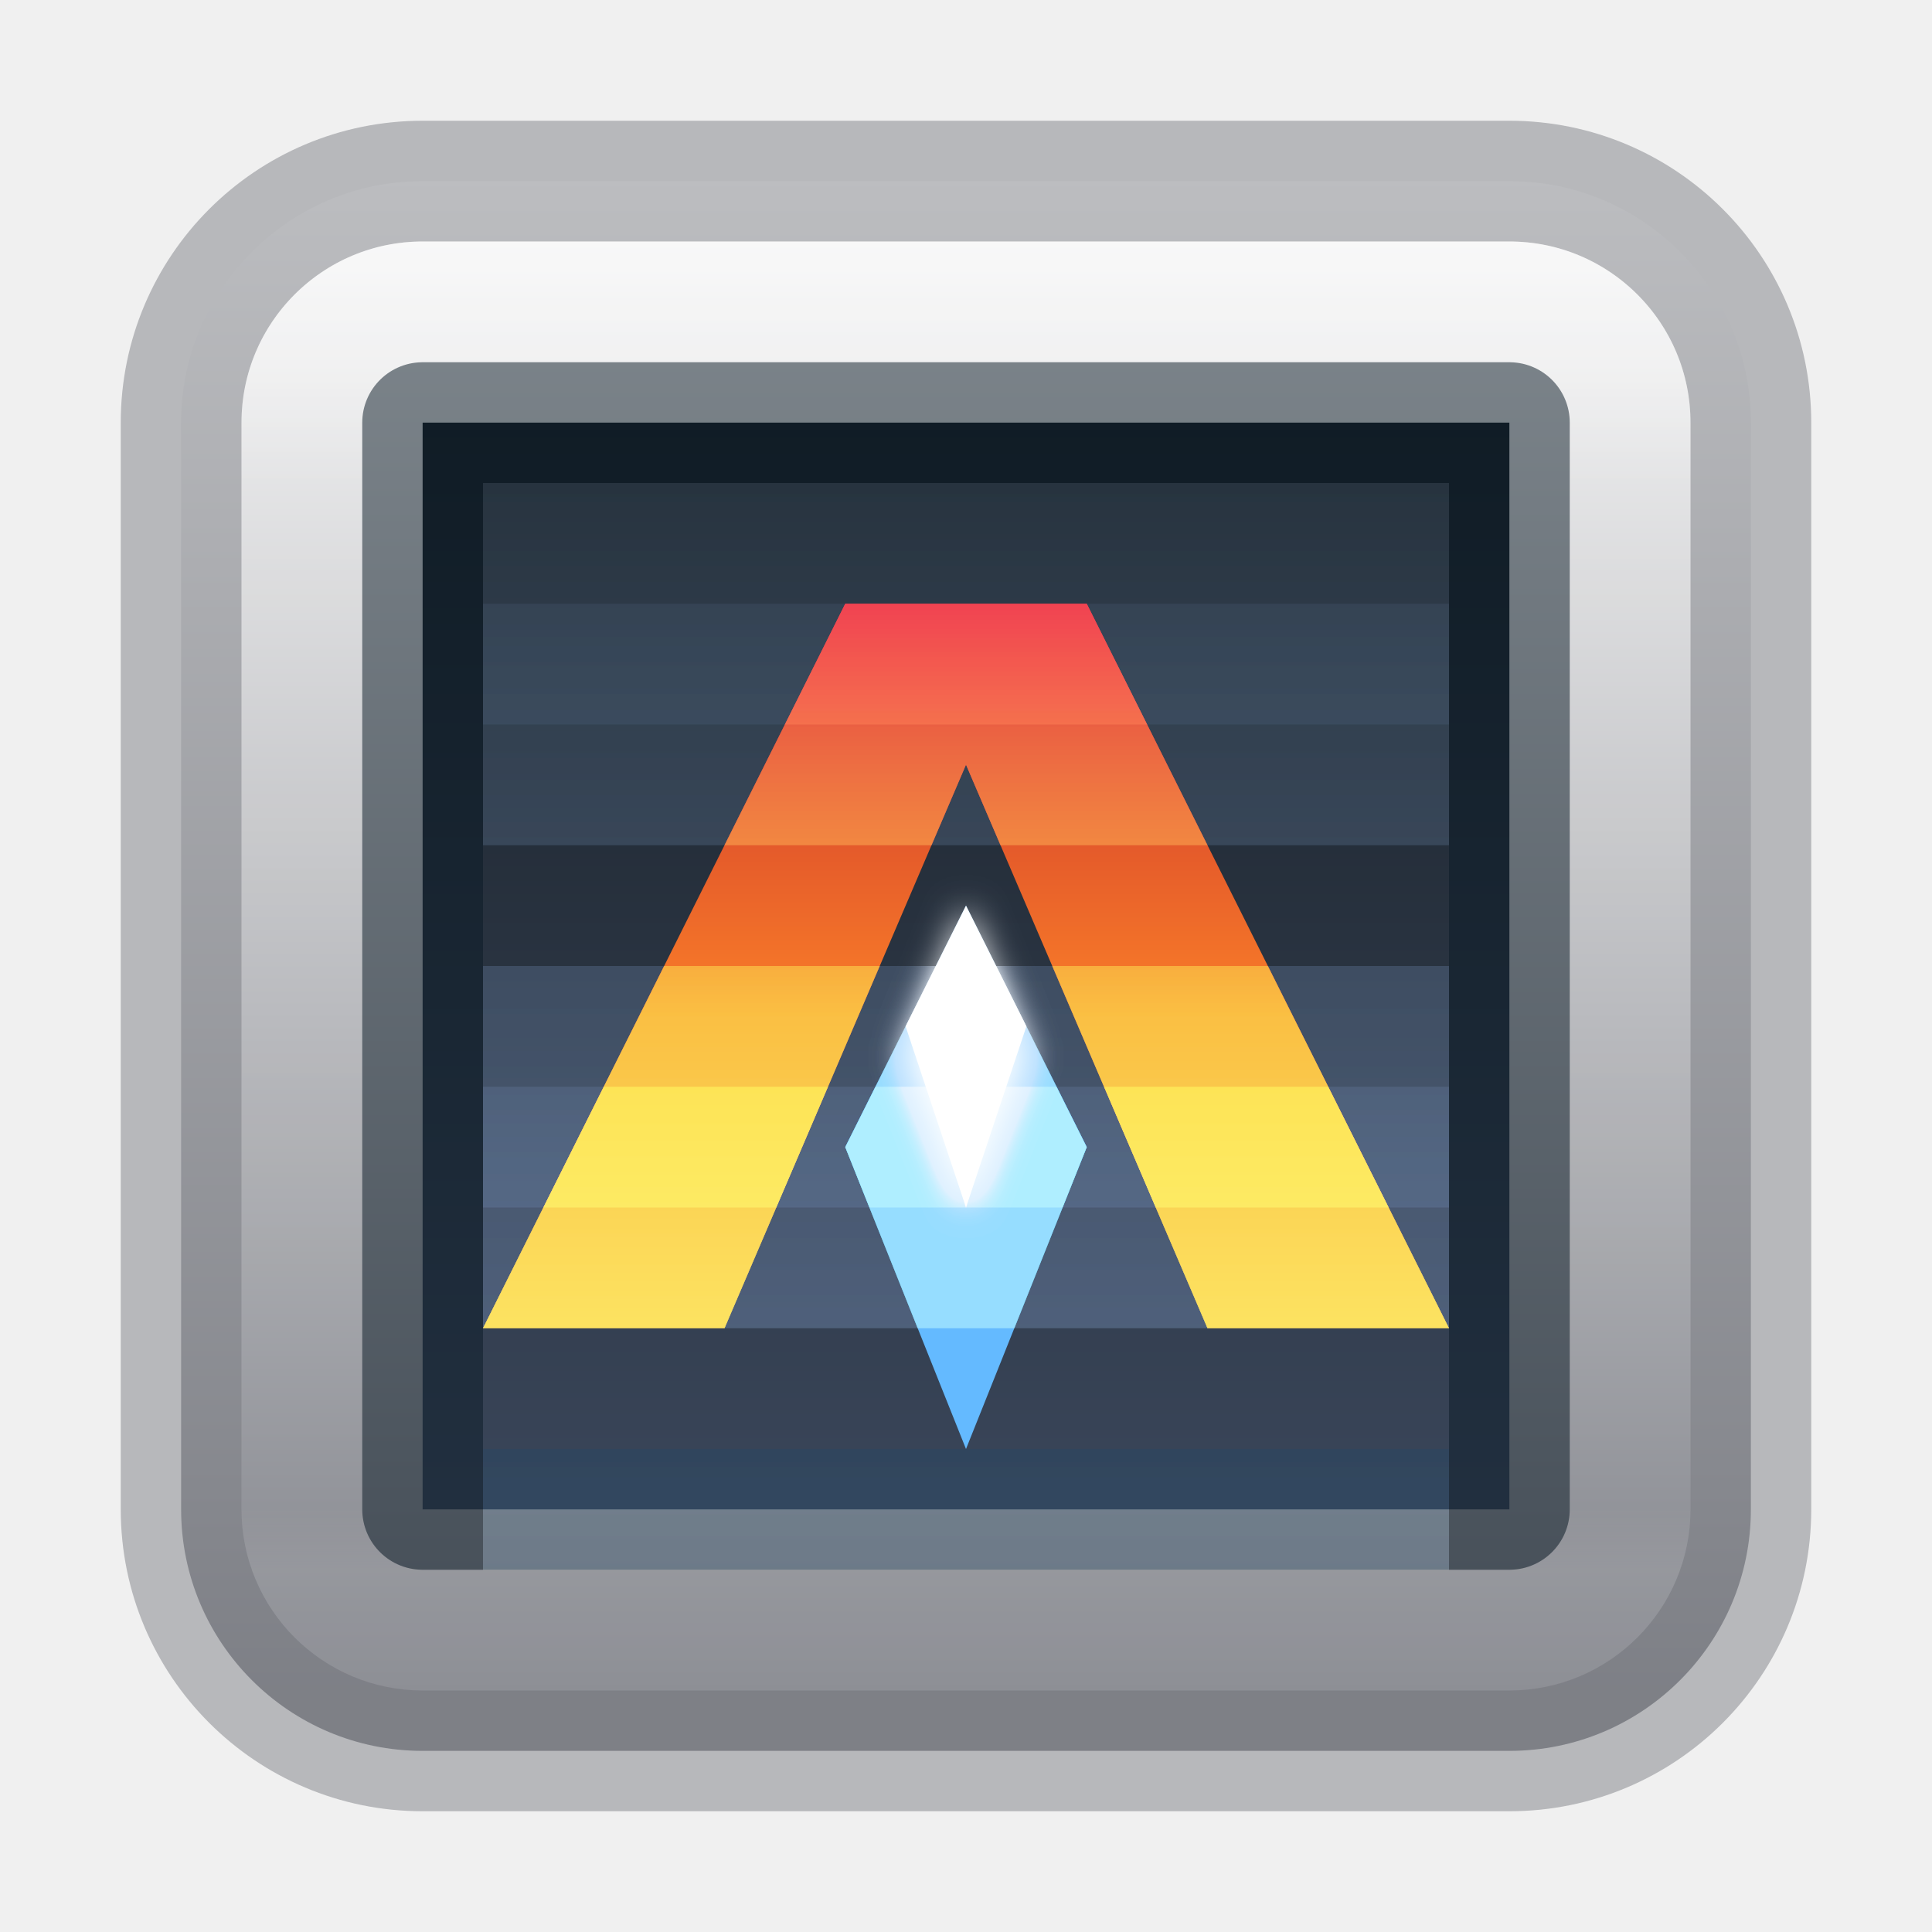
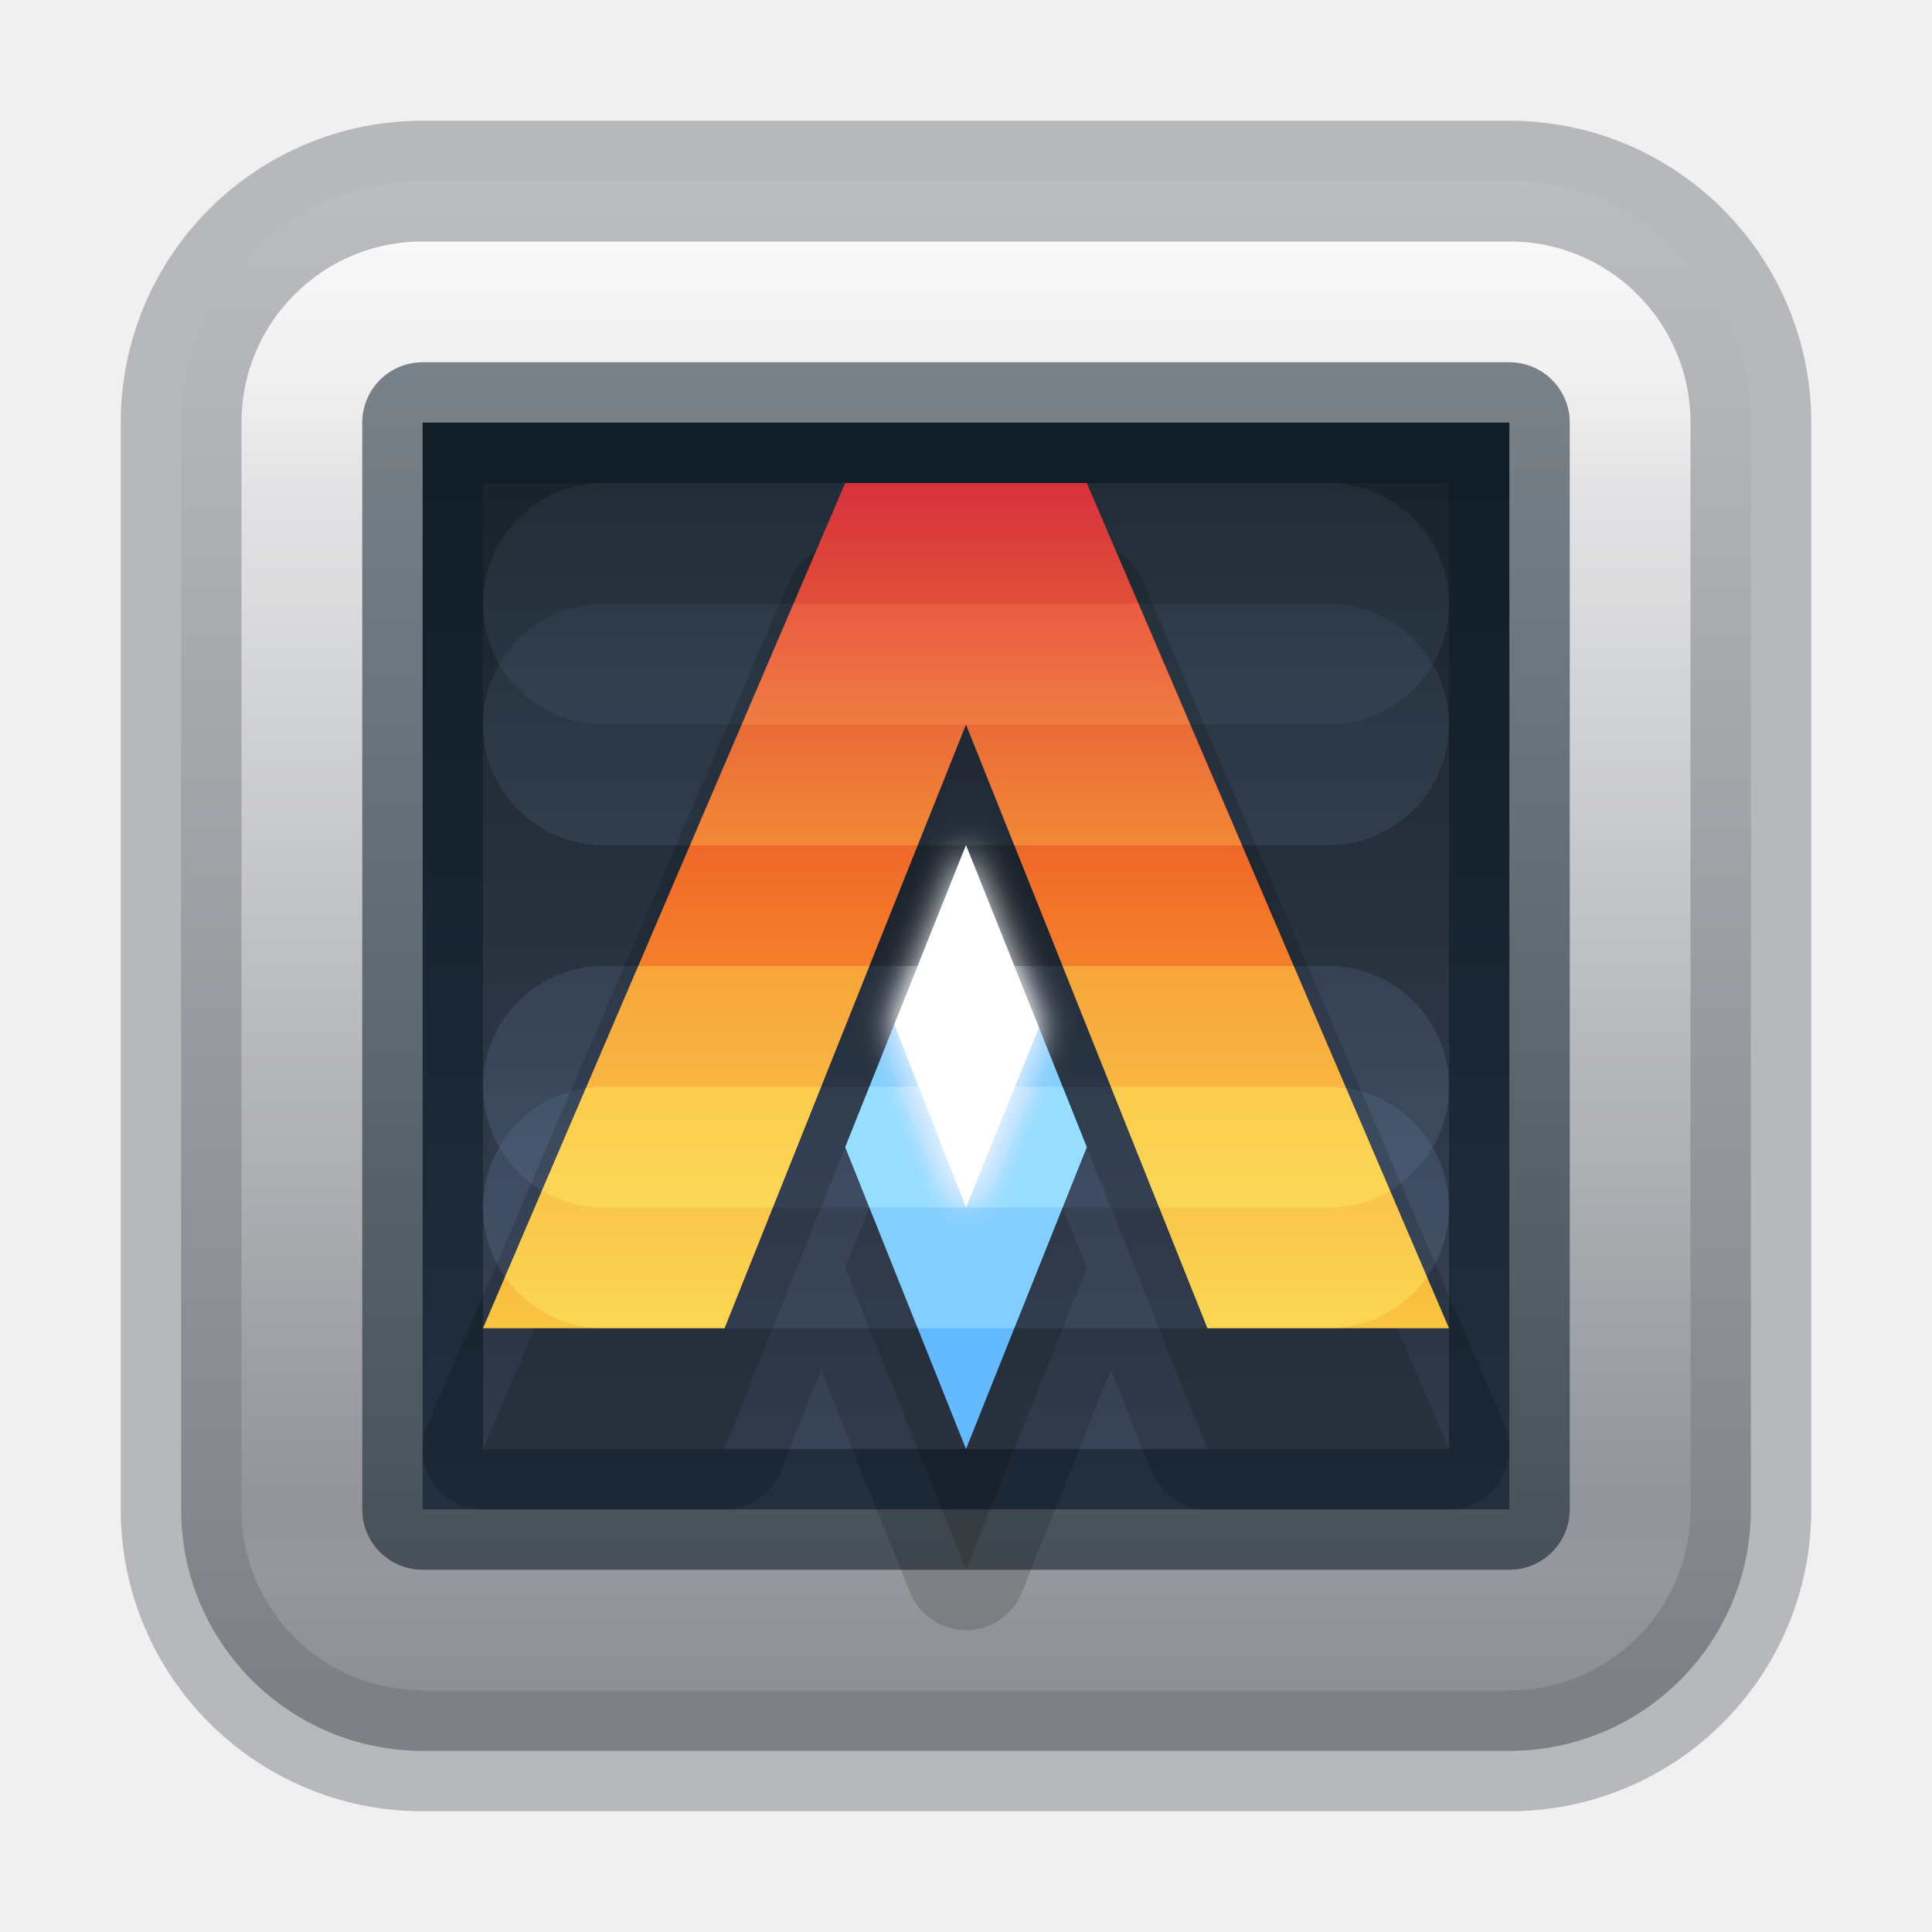
<svg xmlns="http://www.w3.org/2000/svg" xmlns:xlink="http://www.w3.org/1999/xlink" version="1.1" width="16" height="16" id="svg4372" xml:space="preserve">
  <defs id="defs4374">
    <linearGradient x1="24" y1="7.182" x2="24" y2="40.818" id="linearGradient3304" xlink:href="#linearGradient3924-4-8" gradientUnits="userSpaceOnUse" gradientTransform="matrix(0.2972973,0,0,0.2972973,0.8648691,0.8648672)" />
    <linearGradient id="linearGradient3924-4-8">
      <stop id="stop3926-0-4" style="stop-color:#ffffff;stop-opacity:1" offset="0" />
      <stop id="stop3928-6-8" style="stop-color:#ffffff;stop-opacity:0.235" offset="0.102" />
      <stop id="stop3930-2-1" style="stop-color:#ffffff;stop-opacity:0.157" offset="0.95" />
      <stop id="stop3932-9-0" style="stop-color:#ffffff;stop-opacity:0.392" offset="1" />
    </linearGradient>
    <linearGradient id="linearGradient2">
      <stop style="stop-color:#fafafa;stop-opacity:1;" offset="0" id="stop7" />
      <stop style="stop-color:#7e8087;stop-opacity:1;" offset="1" id="stop8-5" />
    </linearGradient>
    <linearGradient id="linearGradient1">
      <stop style="stop-color:#c6262e;stop-opacity:1;" offset="0" id="stop4" />
      <stop style="stop-color:#f37329;stop-opacity:1;" offset="0.5" id="stop6" />
      <stop style="stop-color:#f9c440;stop-opacity:1;" offset="1" id="stop5" />
    </linearGradient>
    <linearGradient id="linearGradient870">
      <stop id="stop868" offset="0" style="stop-color:#182027;stop-opacity:1;" />
      <stop id="stop866" offset="1" style="stop-color:#3a465a;stop-opacity:1;" />
    </linearGradient>
-     <linearGradient xlink:href="#linearGradient1" id="linearGradient3" gradientUnits="userSpaceOnUse" gradientTransform="matrix(0.2962874,0,0,0.2962874,0.5928155,0.5556889)" x1="25" y1="15" x2="25" y2="35" />
-     <filter style="color-interpolation-filters:sRGB" id="filter3" x="-0.336" y="-0.134" width="1.672" height="1.269">
+     <linearGradient xlink:href="#linearGradient1" id="linearGradient3" gradientUnits="userSpaceOnUse" gradientTransform="matrix(0.2962874,0,0,0.2962874,0.5928155,0.5556889)" x1="25" y1="11.625" x2="25" y2="35" />
+     <filter style="color-interpolation-filters:sRGB" id="filter3" x="-0.28" y="-0.112" width="1.561" height="1.224">
      <feGaussianBlur stdDeviation="0.14" id="feGaussianBlur3" />
    </filter>
    <linearGradient xlink:href="#linearGradient870" id="linearGradient10" x1="8" y1="3.5" x2="8" y2="12.5" gradientUnits="userSpaceOnUse" />
    <linearGradient xlink:href="#linearGradient2" id="linearGradient13" x1="8" y1="1.5" x2="8" y2="14" gradientUnits="userSpaceOnUse" />
  </defs>
  <rect width="13" height="13" rx="2" ry="2" x="1.5" y="1.5" id="rect5505-21-2-8" style="color:#000000;display:inline;overflow:visible;visibility:visible;fill:url(#linearGradient13);stroke:#7e8087;stroke-width:1;stroke-linecap:round;stroke-linejoin:round;stroke-miterlimit:4;stroke-dasharray:none;stroke-dashoffset:0;stroke-opacity:0.5;marker:none;enable-background:accumulate" />
  <rect width="11" height="11" x="2.5" y="2.5" id="rect6741-0-3-5" style="opacity:0.3;fill:none;stroke:url(#linearGradient3304);stroke-width:1;stroke-linecap:round;stroke-linejoin:round;stroke-miterlimit:4;stroke-dasharray:none;stroke-dashoffset:0;stroke-opacity:1" rx="1" ry="1" />
  <rect style="fill:url(#linearGradient10);stroke:#091825;stroke-linejoin:round;stroke-opacity:0.498" id="rect3" width="9" height="9" x="3.5" y="3.5" rx="0" ry="0" />
  <g id="layer4-0" transform="matrix(0.9047486,0,0,0.9047486,-534.515,-685.5605)" />
  <g id="layer4-0-7" transform="matrix(0.9047486,0,0,0.9047486,-534.515,-678.3225)" />
  <g id="layer1-3" transform="matrix(0.9047486,0,0,0.9047486,-37.80799,-9.503337)" />
  <g id="layer4-0-4" transform="matrix(0.9047486,0,0,0.9047486,-534.515,-685.5605)" />
  <g id="layer4-0-7-9" transform="matrix(0.9047486,0,0,0.9047486,-534.515,-678.3225)" />
  <g id="layer1-3-2" transform="matrix(0.9047486,0,0,0.9047486,-37.80799,-9.503337)" />
  <g id="layer4-0-3" transform="matrix(0.9047486,0,0,0.9047486,-534.515,-685.5605)" />
  <g id="layer4-0-7-7" transform="matrix(0.9047486,0,0,0.9047486,-534.515,-678.3225)" />
  <g id="layer1-3-5" transform="matrix(0.9047486,0,0,0.9047486,-37.80799,-9.503337)" />
  <g id="layer4-0-4-9" transform="matrix(0.9047486,0,0,0.9047486,-534.515,-685.5605)" />
  <g id="layer4-0-7-9-2" transform="matrix(0.9047486,0,0,0.9047486,-534.515,-678.3225)" />
  <g id="layer1-3-2-2" transform="matrix(0.9047486,0,0,0.9047486,-37.80799,-9.503337)" />
+   <path id="path5" style="opacity:0.15;fill:#000000;fill-opacity:1;stroke:#000000;stroke-width:1;stroke-linejoin:round;stroke-opacity:1;stroke-dasharray:none" d="M 7 5 L 4 12 L 6 12 L 8 7 L 10 12 L 12 12 L 9 5 L 7 5 z M 8 8 L 7 10.5 L 8 13 L 9 10.5 L 8 8 z " />
+   <g id="g13" transform="translate(0,1)" style="stroke:none;stroke-opacity:0.5;fill:#000000;fill-opacity:0.15">
+     <path id="path10" style="fill:#000000;stroke:none;stroke-width:1;stroke-linejoin:round;stroke-opacity:0.5;fill-opacity:1;stroke-dasharray:none;opacity:0.15" d="M 7 4 L 4 11 L 6 11 L 8 6 L 10 11 L 12 11 L 9 4 L 7 4 z M 8 7 L 7 9.5 L 8 12 L 9 9.5 L 8 7 z " />
+   </g>
  <g id="g10">
-     <path style="fill:url(#linearGradient3);stroke:none;stroke-width:0.296;stroke-linejoin:round;stroke-opacity:0.497" d="m 7,5 h 2 l 3,6 -2,-6e-5 L 8,6.333 6,11 4,11 Z" id="path115-9-9" />
-     <path style="fill:#64baff;stroke:none;stroke-width:0.287;stroke-linejoin:round;stroke-opacity:0.497" d="M 8,7.5 7,9.5 8,12 9,9.5 Z" id="path116-3-1" />
-     <path style="fill:#ffffff;fill-opacity:1;stroke:none;stroke-width:0.178;stroke-linejoin:round;stroke-opacity:0.497" d="M 8,7.5 7.5,8.5 8,10 8.5,8.5 Z" id="path117-1-2" />
-     <path style="fill:#ffffff;fill-opacity:1;stroke:none;stroke-width:0.178;stroke-linejoin:round;stroke-opacity:0.497;filter:url(#filter3)" d="m 8,7.5 -0.5,1.25 L 8,10 8.5,8.75 Z" id="path3" />
+     <path style="fill:url(#linearGradient3);stroke:none;stroke-width:0.296;stroke-linejoin:round;stroke-opacity:0.497" d="m 7,4 h 2 l 3,7 -2,-6e-5 L 8,6 6,11 4,11 Z" id="path115-9-9" />
+     <path style="fill:#64baff;stroke:none;stroke-width:0.287;stroke-linejoin:round;stroke-opacity:0.497" d="M 8,7 7,9.5 8,12 9,9.5 Z" id="path116-3-1" />
+     <path style="fill:#ffffff;fill-opacity:1;stroke:none;stroke-width:0.178;stroke-linejoin:round;stroke-opacity:0.497;filter:url(#filter3)" d="M 8,7 7.406,8.485 8,10 8.604,8.51 Z" id="path3" />
+     <path style="fill:#ffffff;fill-opacity:1;stroke:none;stroke-width:0.178;stroke-linejoin:round;stroke-opacity:0.497" d="M 8,7 7.406,8.485 8,10 8.604,8.51 Z" id="path117-1-2" />
  </g>
  <g id="path1" style="opacity:0.5" />
  <g id="path2" style="opacity:0.5" />
  <g id="path4" style="opacity:0.5" />
  <g id="g15" style="mix-blend-mode:overlay;fill:#ffffff;fill-opacity:1;stroke:none" transform="translate(13)">
-     <g id="path5" style="opacity:0.5;fill:#ffffff;fill-opacity:1;stroke:none">
-       <path id="path15" style="fill:#ffffff;fill-opacity:1;stroke:none;stroke-linejoin:round" d="m -9,9 v 2 h 8 V 9 Z m 0,1 h 8 M -9,5 v 2 h 8 V 5 Z m 0,1 h 8" />
-     </g>
-     <g id="path6" style="opacity:0.5;fill:#ffffff;fill-opacity:1;stroke:none">
-       <path id="path8" style="fill:#ffffff;fill-opacity:1;stroke:none;stroke-linejoin:round" d="m -9,12 v 1 h 8 v -1 z m 0,0.5 h 8 M -9,8 v 2 h 8 V 8 Z m 0,1 h 8 M -9,4 v 2 h 8 V 4 Z m 0,1 h 8" />
-     </g>
+     <g id="path6" style="opacity:0.5;fill:#ffffff;fill-opacity:1;stroke:none" />
+     <path id="path8" style="mix-blend-mode:overlay;fill:none;stroke:#ffffff;stroke-width:2;stroke-linecap:round;stroke-linejoin:round;stroke-dasharray:none;stroke-opacity:1;opacity:0.3" d="m -8,9 h 6 M -8,5 h 6" />
+     <path id="path9" style="mix-blend-mode:overlay;fill:none;stroke:#ffffff;stroke-width:2;stroke-linecap:round;stroke-linejoin:round;stroke-dasharray:none;stroke-opacity:1;opacity:0.3" d="m -8,10 h 6 M -8,6 h 6" />
  </g>
</svg>
